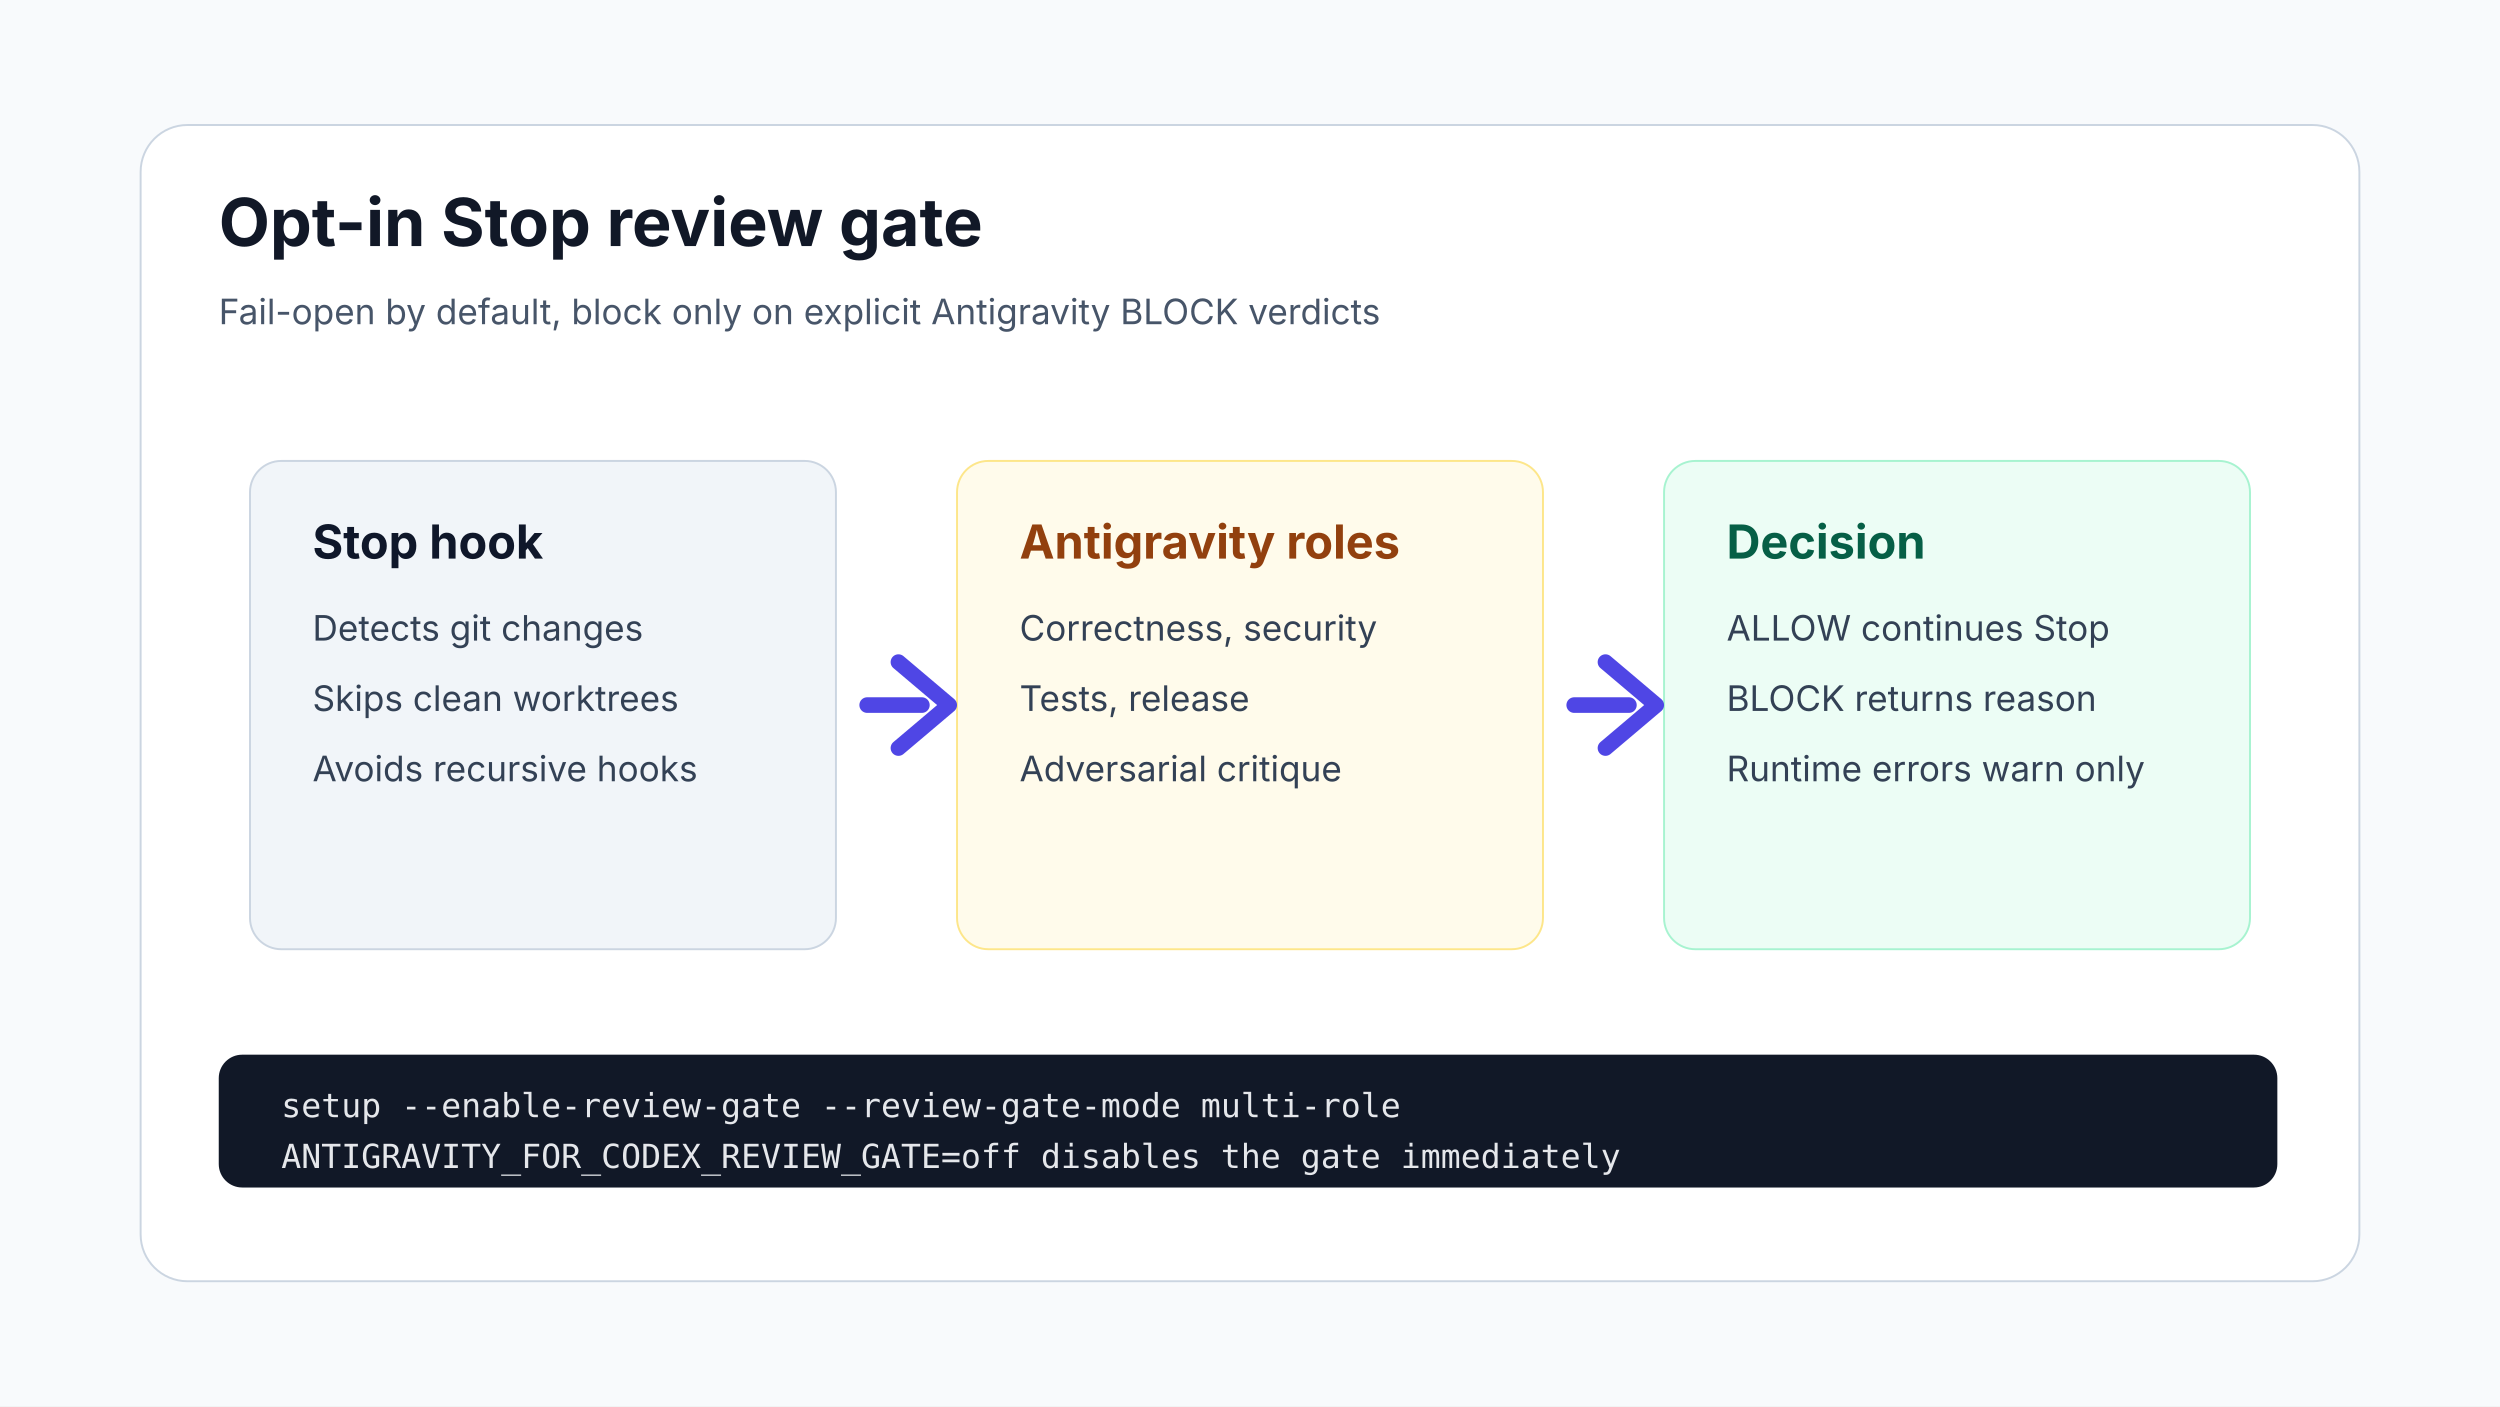
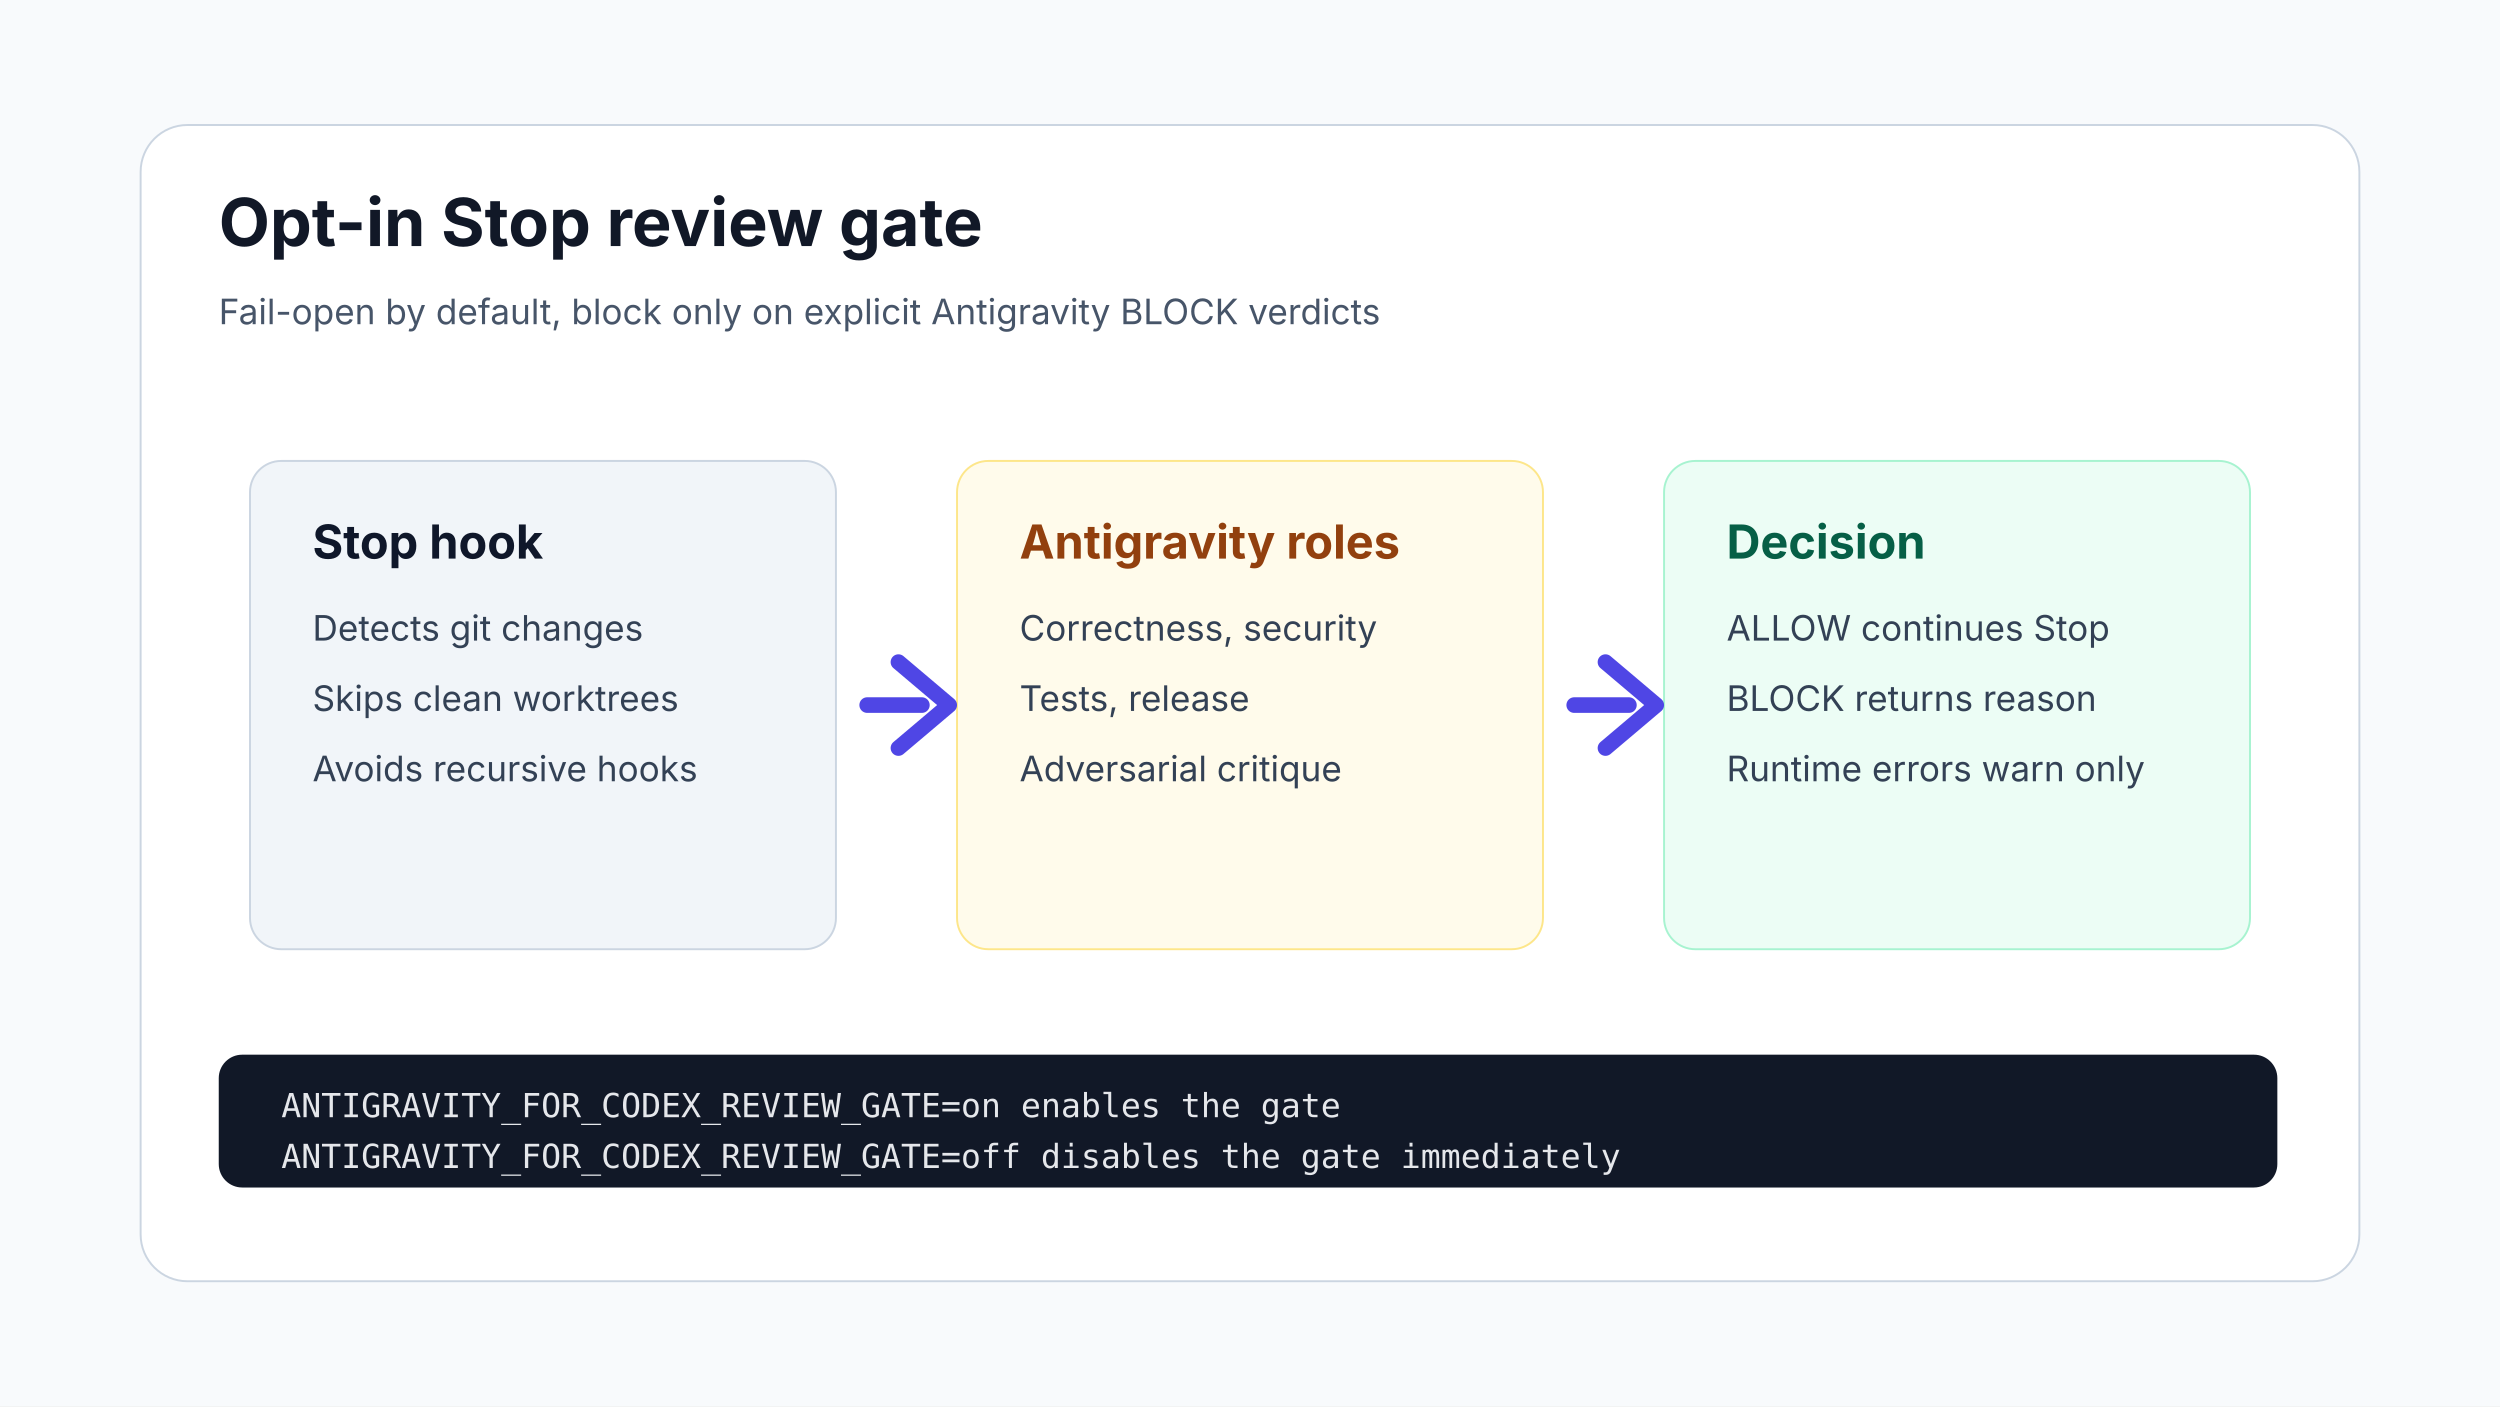
<svg xmlns="http://www.w3.org/2000/svg" width="1280" height="720" viewBox="0 0 1280 720" role="img" aria-labelledby="title desc">
  <rect width="1280" height="720" fill="#F8FAFC" />
  <rect x="72" y="64" width="1136" height="592" rx="24" fill="#FFFFFF" stroke="#CBD5E1" />
  <text x="112" y="126" font-family="Inter, Arial, sans-serif" font-size="34" font-weight="700" fill="#111827">Opt-in Stop review gate</text>
  <text x="112" y="166" font-family="Inter, Arial, sans-serif" font-size="18" fill="#475569">Fail-open by default, block only on explicit Antigravity BLOCK verdicts</text>
  <rect x="128" y="236" width="300" height="250" rx="16" fill="#F1F5F9" stroke="#CBD5E1" />
  <text x="160" y="286" font-family="Inter, Arial, sans-serif" font-size="24" font-weight="700" fill="#0F172A">Stop hook</text>
  <text x="160" y="328" font-family="Inter, Arial, sans-serif" font-size="18" fill="#334155">Detects git changes</text>
  <text x="160" y="364" font-family="Inter, Arial, sans-serif" font-size="18" fill="#334155">Skips clean worktrees</text>
  <text x="160" y="400" font-family="Inter, Arial, sans-serif" font-size="18" fill="#334155">Avoids recursive hooks</text>
  <rect x="490" y="236" width="300" height="250" rx="16" fill="#FFFBEB" stroke="#FDE68A" />
  <text x="522" y="286" font-family="Inter, Arial, sans-serif" font-size="24" font-weight="700" fill="#92400E">Antigravity roles</text>
  <text x="522" y="328" font-family="Inter, Arial, sans-serif" font-size="18" fill="#334155">Correctness, security</text>
  <text x="522" y="364" font-family="Inter, Arial, sans-serif" font-size="18" fill="#334155">Tests, release</text>
  <text x="522" y="400" font-family="Inter, Arial, sans-serif" font-size="18" fill="#334155">Adversarial critique</text>
  <rect x="852" y="236" width="300" height="250" rx="16" fill="#ECFDF5" stroke="#A7F3D0" />
  <text x="884" y="286" font-family="Inter, Arial, sans-serif" font-size="24" font-weight="700" fill="#065F46">Decision</text>
  <text x="884" y="328" font-family="Inter, Arial, sans-serif" font-size="18" fill="#334155">ALLOW continues Stop</text>
  <text x="884" y="364" font-family="Inter, Arial, sans-serif" font-size="18" fill="#334155">BLOCK returns reason</text>
  <text x="884" y="400" font-family="Inter, Arial, sans-serif" font-size="18" fill="#334155">Runtime errors warn only</text>
  <path d="M444 361h28" stroke="#4F46E5" stroke-width="8" stroke-linecap="round" />
  <path d="M460 339l26 22-26 22" fill="none" stroke="#4F46E5" stroke-width="8" stroke-linecap="round" stroke-linejoin="round" />
  <path d="M806 361h28" stroke="#4F46E5" stroke-width="8" stroke-linecap="round" />
  <path d="M822 339l26 22-26 22" fill="none" stroke="#4F46E5" stroke-width="8" stroke-linecap="round" stroke-linejoin="round" />
  <rect x="112" y="540" width="1054" height="68" rx="12" fill="#111827" />
-   <text x="144" y="572" font-family="SFMono-Regular, Consolas, monospace" font-size="17" fill="#E5E7EB">setup --enable-review-gate --review-gate-mode multi-role</text>
+   <text x="144" y="572" font-family="SFMono-Regular, Consolas, monospace" font-size="17" fill="#E5E7EB">ANTIGRAVITY_FOR_CODEX_REVIEW_GATE=on enables the gate</text>
  <text x="144" y="598" font-family="SFMono-Regular, Consolas, monospace" font-size="17" fill="#E5E7EB">ANTIGRAVITY_FOR_CODEX_REVIEW_GATE=off disables the gate immediately</text>
</svg>
